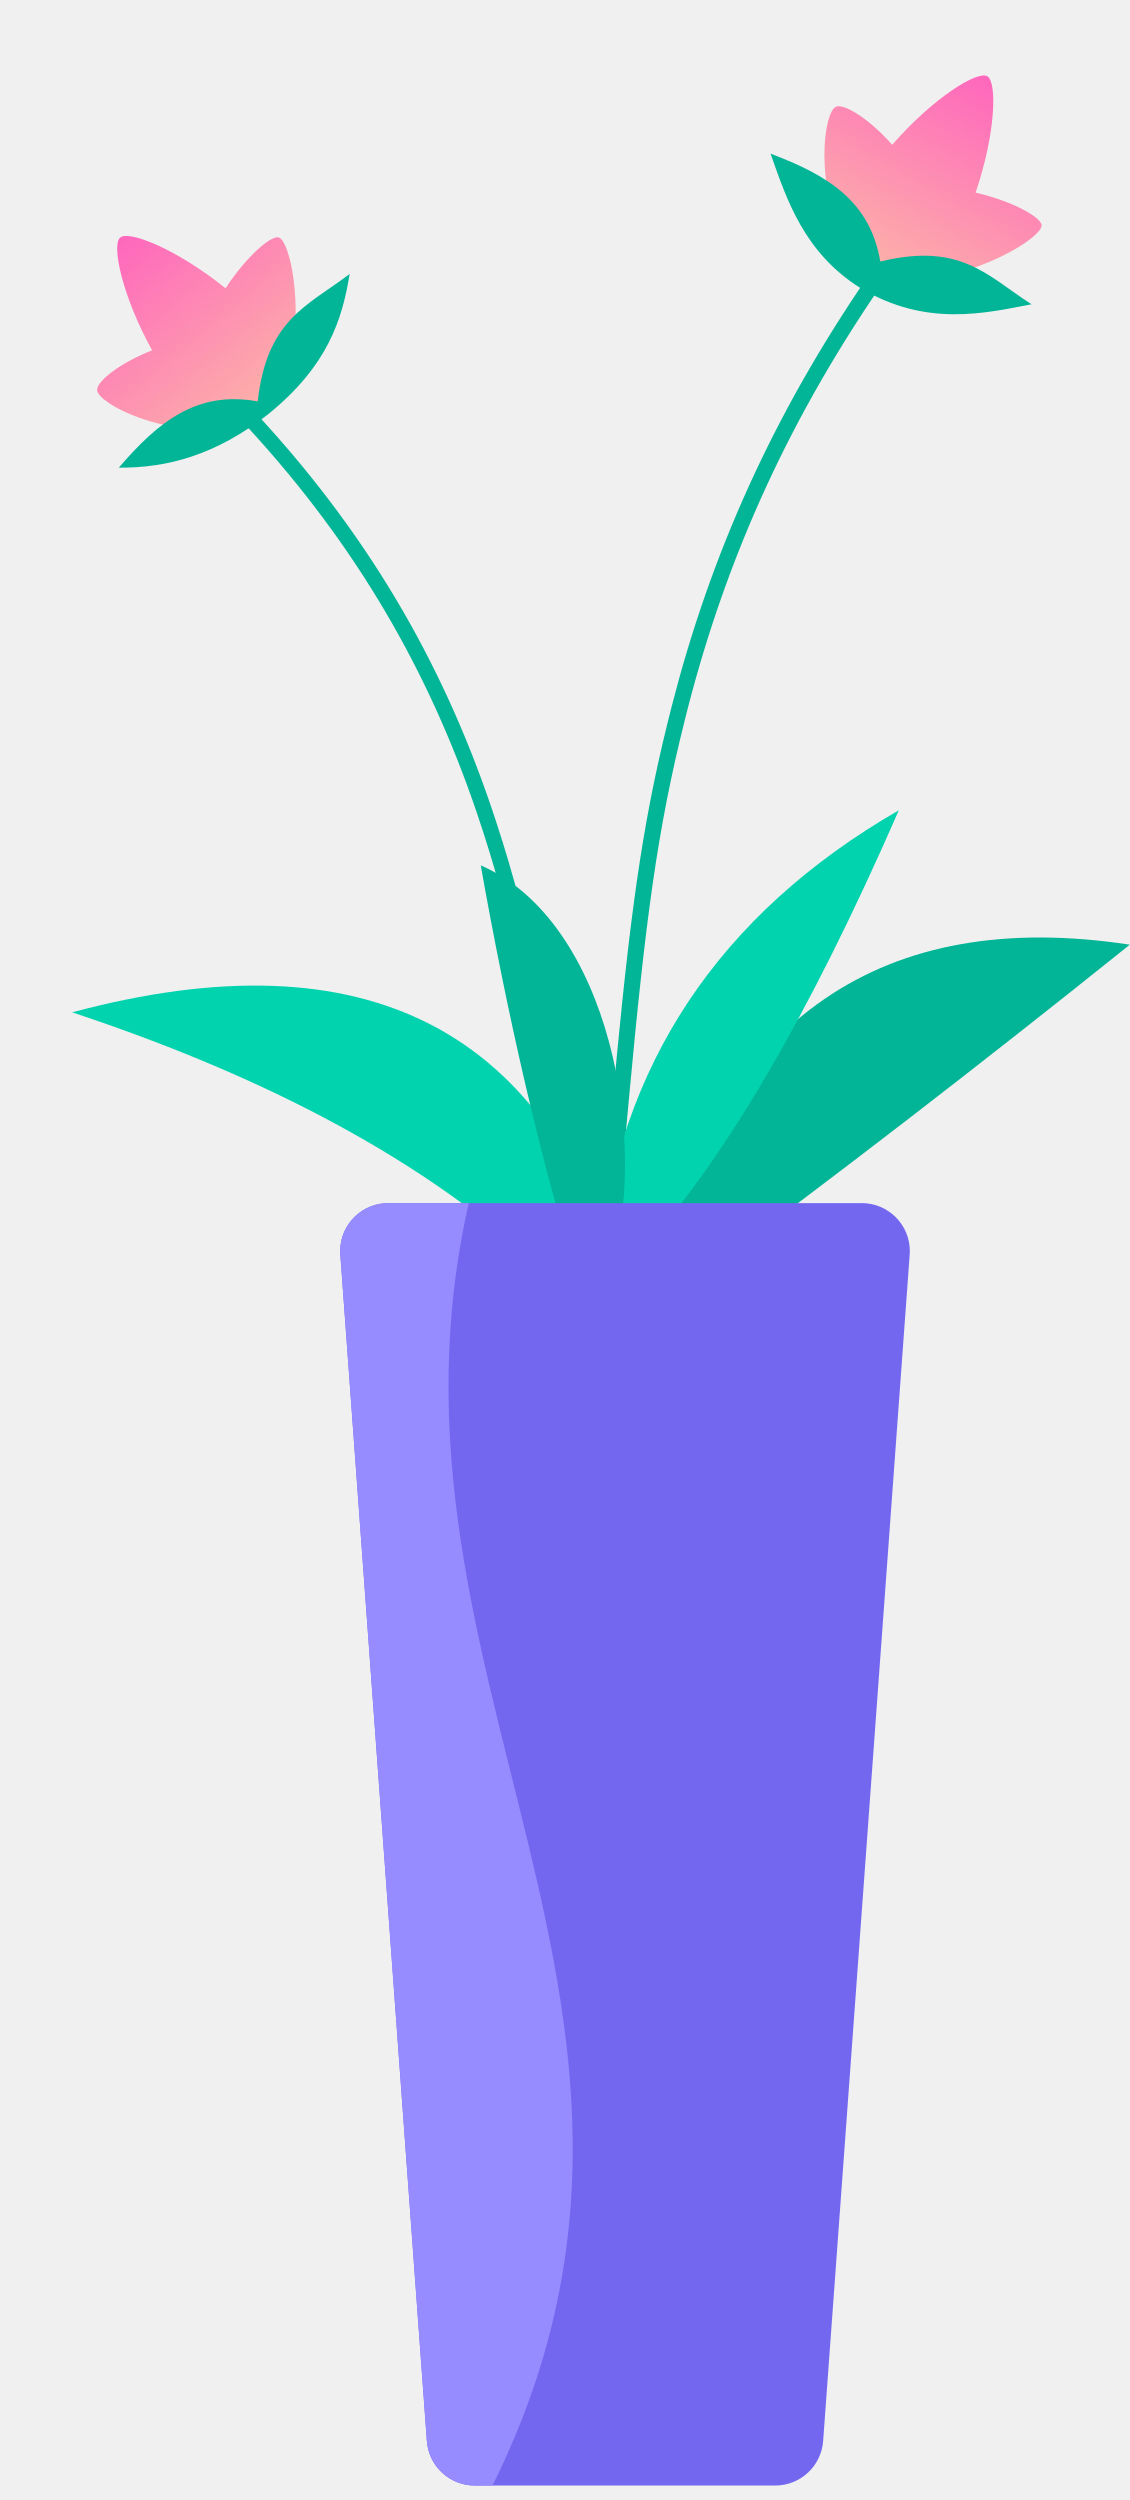
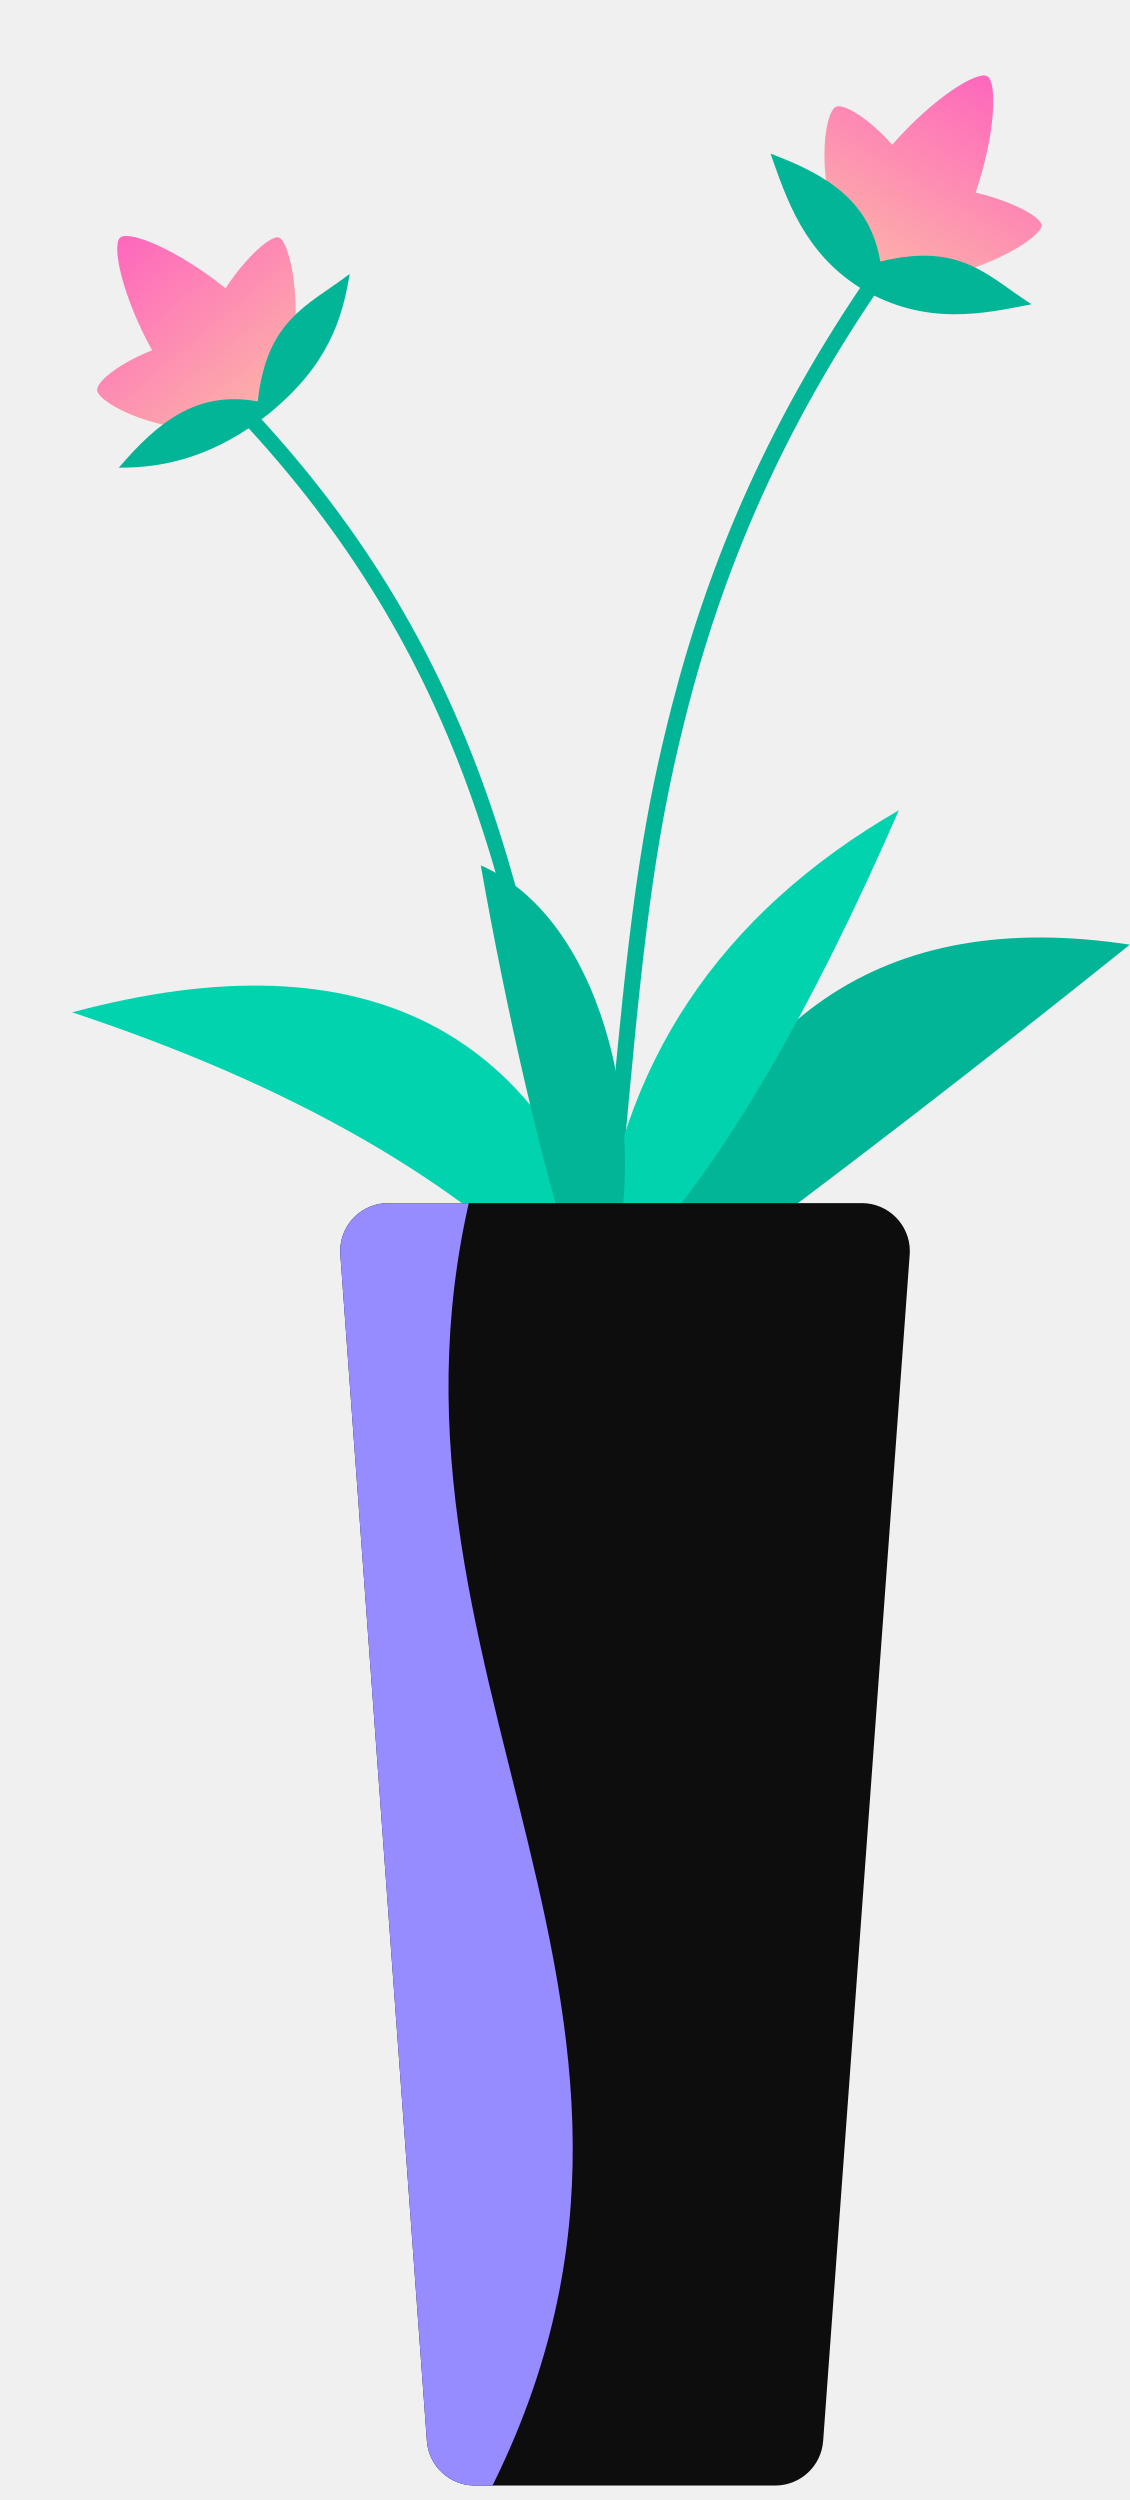
<svg xmlns="http://www.w3.org/2000/svg" xmlns:xlink="http://www.w3.org/1999/xlink" width="47px" height="104px" viewBox="0 0 47 104" version="1.1">
  <defs>
    <linearGradient x1="68.669%" y1="-6.664%" x2="68.669%" y2="100%" id="linearGradient-1">
      <stop stop-color="#FE62BE" offset="0%" />
      <stop stop-color="#FDB3A8" offset="100%" />
    </linearGradient>
    <path d="M2.151,0.049 L21.849,0.049 C22.953,0.049 23.849,0.944 23.849,2.049 C23.849,2.097 23.847,2.146 23.843,2.194 L20.243,51.544 C20.167,52.589 19.297,53.398 18.249,53.398 L5.751,53.398 C4.703,53.398 3.833,52.589 3.757,51.544 L0.157,2.194 C0.076,1.093 0.904,0.135 2.006,0.054 C2.054,0.051 2.103,0.049 2.151,0.049 Z" id="path-2" />
  </defs>
  <g id="📝-Pages-New" stroke="none" stroke-width="1" fill="none" fill-rule="evenodd">
    <g id="Pricing" transform="translate(-826, -409)">
      <g id="Pricing-Card" transform="translate(383, 375)">
        <g id="Standard" transform="translate(320, 0)">
          <g id="Pot1" transform="translate(123, 34)">
            <path d="M36.45,11 L37,11.375 C32.879,17.265 30.238,23.129 28.596,29.526 L28.466,30.041 C27.359,34.475 26.86,38.163 26.162,45.725 L25.879,48.805 C25.817,49.475 25.758,50.08 25.7,50.657 L25.665,51 L25,50.934 L25.105,49.885 L25.655,43.977 C26.305,37.223 26.828,33.729 27.948,29.364 C29.56,23.082 32.127,17.306 36.086,11.525 L36.45,11 Z" id="Path" fill="#02B596" />
            <g id="Group-81" transform="translate(38.5815, 8.086107) rotate(30) translate(-38.5815, -8.086107) translate(32.0815, 2.586107)">
              <path d="M6.199,5.04870979e-29 C6.684,5.04870979e-29 7.702,1.917 8.198,4.434 C9.743,3.967 11.095,3.96 11.258,4.244 C11.5,4.665 10.243,7.054 8.161,8.639 C7.438,9.694 5.706,9.836 4.683,9.066 L4.677,9.075 C2.223,7.537 1.05,4.696 1.382,4.244 C1.588,3.964 2.78,3.972 4.198,4.446 C4.694,1.924 5.713,5.04870979e-29 6.199,5.04870979e-29 Z" id="Combined-Shape" fill="url(#linearGradient-1)" />
              <path d="M-8.87218227e-14,7.296 C2.46,6.891 4.553,6.912 6.199,8.9 C8.678,6.53 10.325,7.185 12.535,7.296 C11.077,8.553 9.238,10.317 6.05,10.269 C3.249,10.173 1.5,8.576 -8.87218227e-14,7.296 Z" id="Path-148" fill="#02B596" />
            </g>
            <g id="Group-81" transform="translate(8.4462, 13.51773) rotate(-40) translate(-8.4462, -13.51773) translate(1.9462, 8.517734)">
              <path d="M6.199,0 C6.684,0 7.702,1.917 8.198,4.434 C9.743,3.967 11.095,3.96 11.258,4.244 C11.5,4.665 10.243,7.054 8.161,8.639 C7.438,9.694 5.706,9.836 4.683,9.066 L4.677,9.075 C2.223,7.537 1.05,4.696 1.382,4.244 C1.588,3.964 2.78,3.972 4.198,4.446 C4.694,1.924 5.713,0 6.199,0 Z" id="Combined-Shape" fill="url(#linearGradient-1)" />
              <path d="M-8.87218227e-14,7.296 C2.46,6.891 4.553,6.912 6.199,8.9 C8.678,6.53 10.325,7.185 12.535,7.296 C11.077,8.553 9.388,9.636 6.199,9.587 C3.399,9.492 1.5,8.576 -8.87218227e-14,7.296 Z" id="Path-148" fill="#02B596" />
            </g>
            <path d="M10.469,17 C15.203,22.054 18.357,27.441 20.45,33.614 L20.634,34.166 C22.082,38.574 22.889,42.764 23.876,49.993 L24,50.913 L23.361,51 L23.176,49.639 C22.181,42.424 21.357,38.3 19.84,33.824 C17.83,27.897 14.832,22.712 10.365,17.841 L10,17.447 L10.469,17 Z" id="Path" fill="#02B596" />
            <path d="M26,54 C22.902,42.797 15.235,38.835 3,42.113 C12.16,45.151 19.076,49.113 23.748,54 L26,54 Z" id="Path-151" fill="#02D3AF" />
            <path d="M47,53 C43.923,42.302 37.256,37.735 27,39.299 C33.229,44.295 39.15,48.862 44.763,53 L47,53 Z" id="Path-151" fill="#02B596" transform="translate(37, 46) scale(-1, 1) translate(-37, -46) " />
            <path d="M38.933,51.306 C36.673,43.356 31.475,37.899 23.338,34.935 C28.539,42.768 33.193,48.224 37.298,51.303 L38.933,51.306 Z" id="Path-151" fill="#02D3AF" transform="translate(31.13513, 43.12031) scale(-1, 1) rotate(10) translate(-31.13513, -43.12031) " />
            <path d="M23.985,53 C22.53,48.467 21.084,42.137 20,36 C25.358,38.324 27.079,47.582 25.358,53 L23.985,53 Z" id="Path-114" fill="#02B596" />
            <g id="Group-82" transform="translate(14, 50)">
              <mask id="mask-3" fill="white">
                <use xlink:href="#path-2" />
              </mask>
-               <use id="Rectangle" fill="#7367F0" xlink:href="#path-2" />
+               <use id="Rectangle" fill="#0d0d0d" xlink:href="#path-2" />
              <path d="M-3.243,-1.301 L5.838,-1.301 C0.21,19.518 17.151,33.831 5.838,54.651 L-3.243,54.651 L-3.243,-1.301 Z" id="Rectangle" fill="#968BFF" mask="url(#mask-3)" />
            </g>
          </g>
        </g>
      </g>
    </g>
  </g>
</svg>
